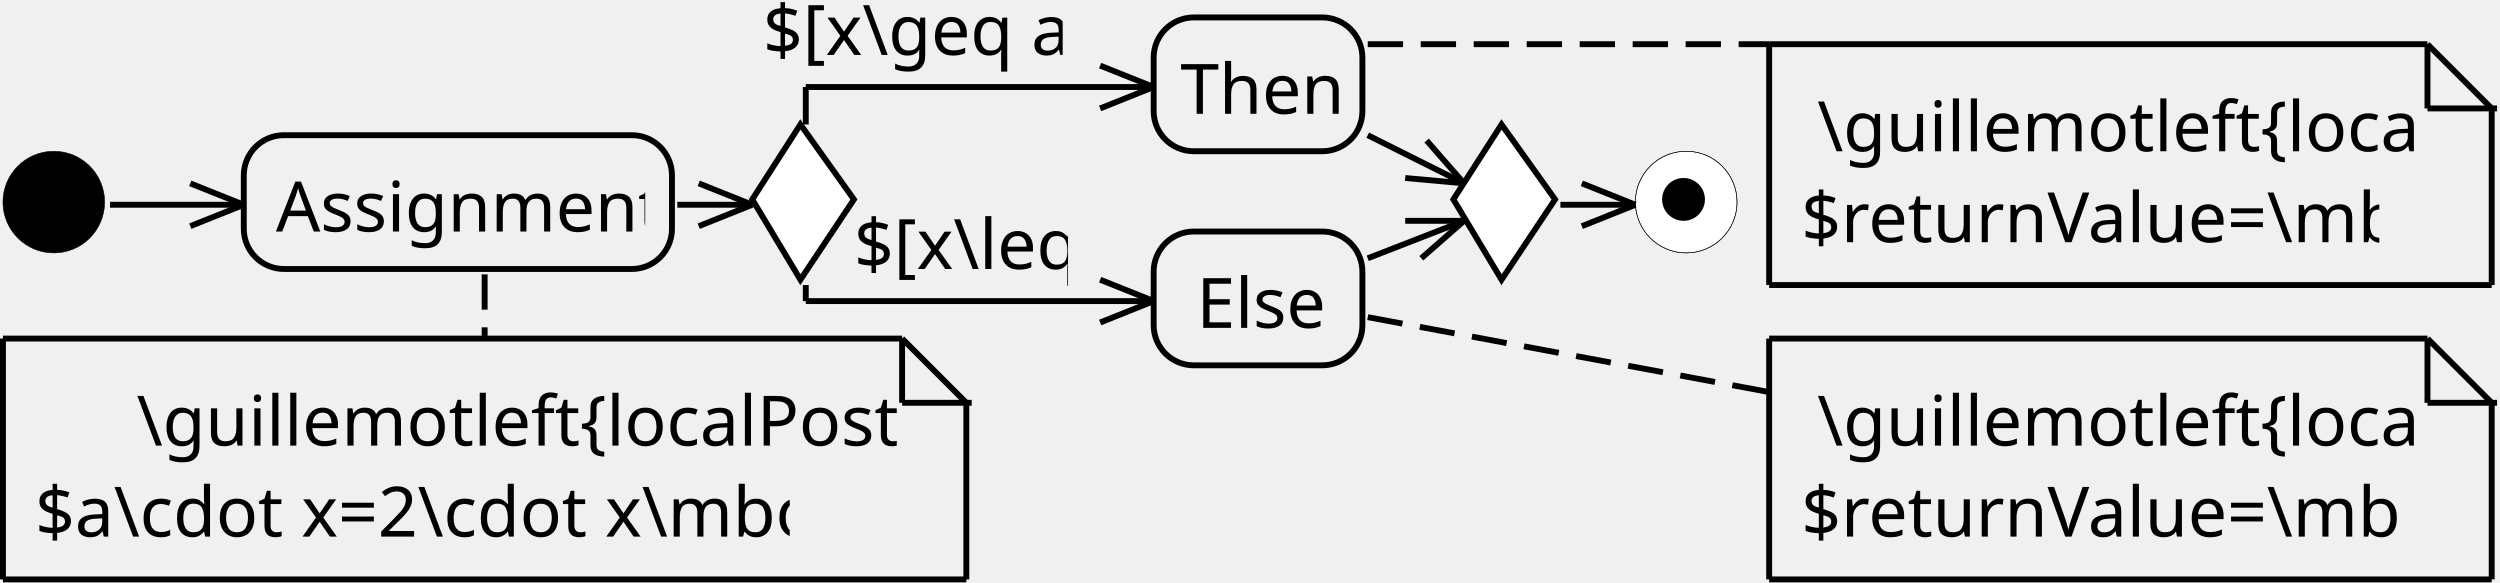
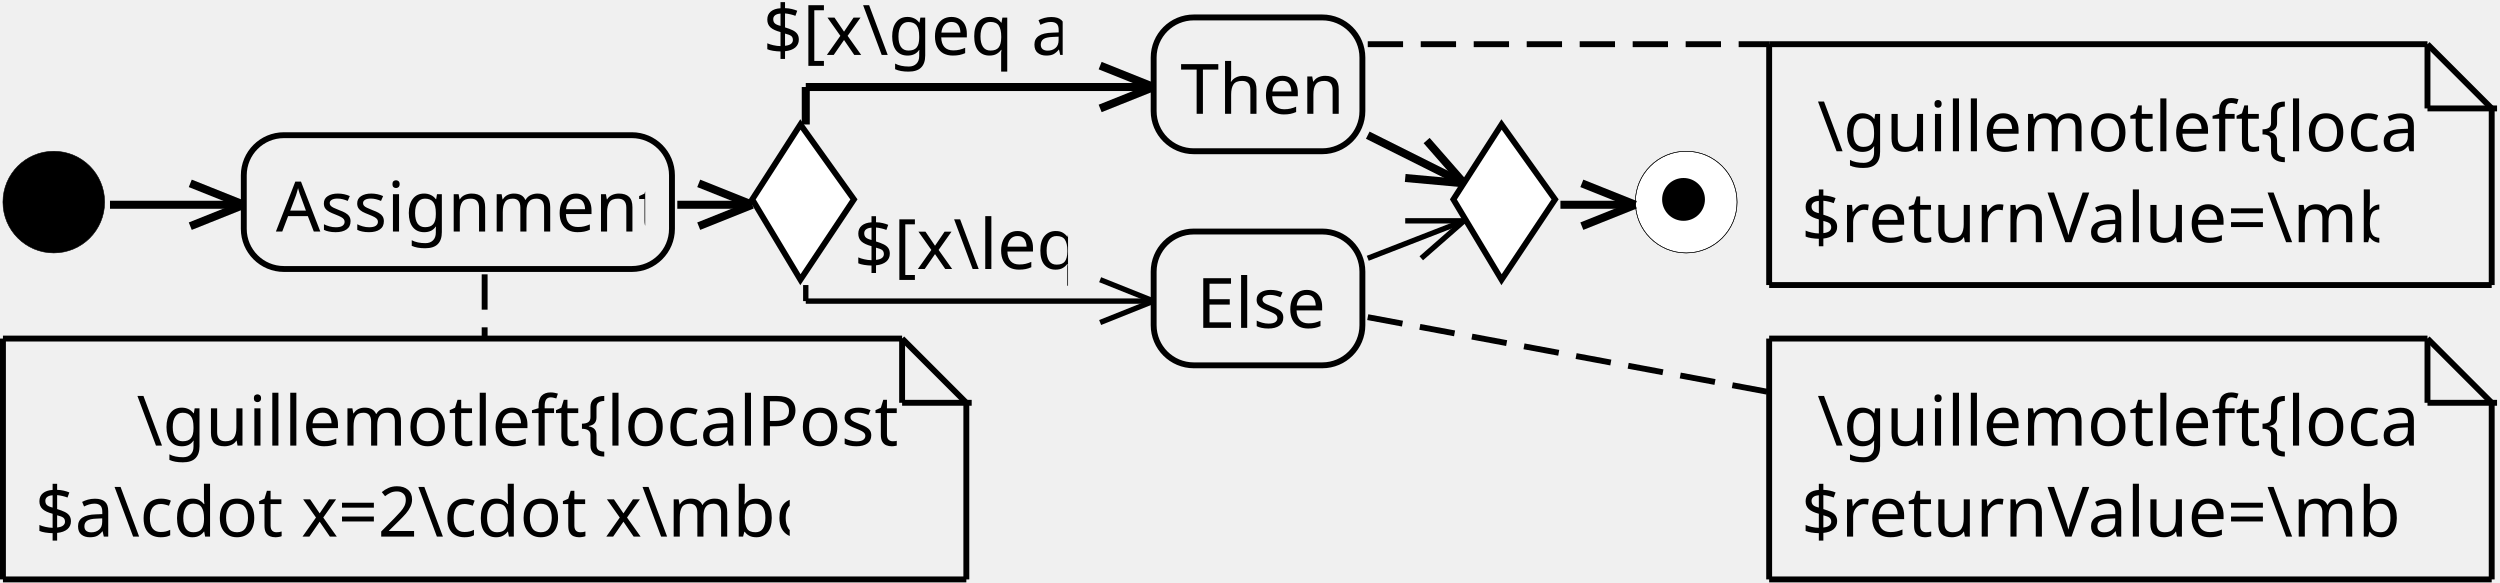
<svg xmlns="http://www.w3.org/2000/svg" xmlns:xlink="http://www.w3.org/1999/xlink" shape-rendering="auto" width="467.1" text-rendering="auto" contentScriptType="text/ecmascript" color-interpolation="auto" color-rendering="auto" preserveAspectRatio="xMidYMid meet" font-size="12" viewBox="0 0 467.1 108.808" image-rendering="auto" stroke-miterlimit="10" zoomAndPan="magnify" version="1.0" contentStyleType="text/css" font-style="normal" height="108.808" font-weight="normal" id="svg5667" style="font-size:12px;font-style:normal;font-weight:normal;fill:#000000;fill-opacity:1;stroke:#000000;stroke-width:1;stroke-linecap:square;stroke-linejoin:miter;stroke-miterlimit:10;stroke-opacity:1;stroke-dasharray:none;stroke-dashoffset:0;font-family:Dialog">
  <defs id="genericDefs">
    <linearGradient xlink:href="#linearGradient1" id="linearGradient6049" gradientUnits="userSpaceOnUse" spreadMethod="pad" x1="10" y1="17" x2="10" y2="759" />
    <linearGradient xlink:href="#linearGradient2" id="linearGradient6051" gradientUnits="userSpaceOnUse" spreadMethod="pad" x1="80" y1="179" x2="80" y2="190" />
    <linearGradient xlink:href="#linearGradient5" id="linearGradient6087" gradientUnits="userSpaceOnUse" spreadMethod="pad" x1="365" y1="155" x2="365" y2="201" />
    <linearGradient xlink:href="#linearGradient5" id="linearGradient6089" gradientUnits="userSpaceOnUse" spreadMethod="pad" x1="365" y1="155" x2="365" y2="201" />
    <linearGradient xlink:href="#linearGradient5" id="linearGradient6091" gradientUnits="userSpaceOnUse" spreadMethod="pad" x1="365" y1="155" x2="365" y2="201" />
  </defs>
  <g id="g5670" transform="translate(-34.45,-146.7422)">
    <defs id="defs1">
      <linearGradient x1="10" x2="10" y1="17" gradientUnits="userSpaceOnUse" y2="759" xlink:type="simple" xlink:actuate="onLoad" id="linearGradient1" xlink:show="other" spreadMethod="pad">
        <stop stop-opacity="1" stop-color="white" offset="0%" id="stop5674" />
        <stop stop-opacity="1" stop-color="rgb(195,209,213)" offset="100%" id="stop5676" />
      </linearGradient>
      <linearGradient x1="80" x2="80" y1="179" gradientUnits="userSpaceOnUse" y2="190" xlink:type="simple" xlink:actuate="onLoad" id="linearGradient2" xlink:show="other" spreadMethod="pad">
        <stop stop-opacity="1" stop-color="white" offset="0%" id="stop5679" />
        <stop stop-opacity="1" stop-color="rgb(195,209,213)" offset="100%" id="stop5681" />
      </linearGradient>
      <linearGradient x1="250" x2="250" y1="197" gradientUnits="userSpaceOnUse" y2="208" xlink:type="simple" xlink:actuate="onLoad" id="linearGradient3" xlink:show="other" spreadMethod="pad">
        <stop stop-opacity="1" stop-color="white" offset="0%" id="stop5684" />
        <stop stop-opacity="1" stop-color="rgb(195,209,213)" offset="100%" id="stop5686" />
      </linearGradient>
      <linearGradient x1="250" x2="250" y1="157" gradientUnits="userSpaceOnUse" y2="168" xlink:type="simple" xlink:actuate="onLoad" id="linearGradient4" xlink:show="other" spreadMethod="pad">
        <stop stop-opacity="1" stop-color="white" offset="0%" id="stop5689" />
        <stop stop-opacity="1" stop-color="rgb(195,209,213)" offset="100%" id="stop5691" />
      </linearGradient>
      <linearGradient x1="365" x2="365" y1="155" gradientUnits="userSpaceOnUse" y2="201" xlink:type="simple" xlink:actuate="onLoad" id="linearGradient5" xlink:show="other" spreadMethod="pad">
        <stop stop-opacity="1" stop-color="rgb(200,255,230)" offset="0%" id="stop5694" />
        <stop stop-opacity="1" stop-color="white" offset="100%" id="stop5696" />
      </linearGradient>
      <linearGradient x1="365" x2="365" y1="210" gradientUnits="userSpaceOnUse" y2="256" xlink:type="simple" xlink:actuate="onLoad" id="linearGradient6" xlink:show="other" spreadMethod="pad">
        <stop stop-opacity="1" stop-color="rgb(200,255,230)" offset="0%" id="stop5699" />
        <stop stop-opacity="1" stop-color="white" offset="100%" id="stop5701" />
      </linearGradient>
      <linearGradient x1="35" x2="35" y1="210" gradientUnits="userSpaceOnUse" y2="256" xlink:type="simple" xlink:actuate="onLoad" id="linearGradient7" xlink:show="other" spreadMethod="pad">
        <stop stop-opacity="1" stop-color="rgb(200,255,230)" offset="0%" id="stop5704" />
        <stop stop-opacity="1" stop-color="white" offset="100%" id="stop5706" />
      </linearGradient>
      <clipPath clipPathUnits="userSpaceOnUse" id="clipPath1">
        <path d="M 9,9 868,9 868,768 9,768 9,9 z" id="path5709" />
      </clipPath>
      <clipPath clipPathUnits="userSpaceOnUse" id="clipPath2">
        <path d="m 19,14 176,0 0,19 -176,0 0,-19 z" id="path5712" />
      </clipPath>
      <clipPath clipPathUnits="userSpaceOnUse" id="clipPath3">
        <path d="m 79,171 83,0 0,28 -83,0 0,-28 z" id="path5715" />
      </clipPath>
      <clipPath clipPathUnits="userSpaceOnUse" id="clipPath4">
        <path d="m 85,175 70,0 0,19 -70,0 0,-19 z" id="path5718" />
      </clipPath>
      <clipPath clipPathUnits="userSpaceOnUse" id="clipPath5">
        <path d="m 174,169 22,0 0,32 -22,0 0,-32 z" id="path5721" />
      </clipPath>
      <clipPath clipPathUnits="userSpaceOnUse" id="clipPath6">
        <path d="m 249,189 42,0 0,28 -42,0 0,-28 z" id="path5724" />
      </clipPath>
      <clipPath clipPathUnits="userSpaceOnUse" id="clipPath7">
        <path d="m 257,193 25,0 0,19 -25,0 0,-19 z" id="path5727" />
      </clipPath>
      <clipPath clipPathUnits="userSpaceOnUse" id="clipPath8">
        <path d="m 249,149 42,0 0,28 -42,0 0,-28 z" id="path5730" />
      </clipPath>
      <clipPath clipPathUnits="userSpaceOnUse" id="clipPath9">
        <path d="m 254,153 31,0 0,19 -31,0 0,-19 z" id="path5733" />
      </clipPath>
      <clipPath clipPathUnits="userSpaceOnUse" id="clipPath10">
        <path d="m 305,169 22,0 0,32 -22,0 0,-32 z" id="path5736" />
      </clipPath>
      <clipPath clipPathUnits="userSpaceOnUse" id="clipPath11">
        <path d="m 339,174 22,0 0,22 -22,0 0,-22 z" id="path5739" />
      </clipPath>
      <clipPath clipPathUnits="userSpaceOnUse" id="clipPath12">
        <path d="m 34,174 22,0 0,22 -22,0 0,-22 z" id="path5742" />
      </clipPath>
      <clipPath clipPathUnits="userSpaceOnUse" id="clipPath13">
        <path d="m 365,155 0,45 135,0 0,-33 -12,-12 z" id="path5745" />
      </clipPath>
      <clipPath clipPathUnits="userSpaceOnUse" id="clipPath14">
        <path d="m 370,160 117,0 0,19 -117,0 0,-19 z" id="path5748" />
      </clipPath>
      <clipPath clipPathUnits="userSpaceOnUse" id="clipPath15">
        <path d="m 370,177 109,0 0,19 -109,0 0,-19 z" id="path5751" />
      </clipPath>
      <clipPath clipPathUnits="userSpaceOnUse" id="clipPath16">
        <path d="m 364,154 138,0 0,48 -138,0 0,-48 z" id="path5754" />
      </clipPath>
      <clipPath clipPathUnits="userSpaceOnUse" id="clipPath17">
        <path d="m 365,210 0,45 135,0 0,-33 -12,-12 z" id="path5757" />
      </clipPath>
      <clipPath clipPathUnits="userSpaceOnUse" id="clipPath18">
        <path d="m 370,215 117,0 0,19 -117,0 0,-19 z" id="path5760" />
      </clipPath>
      <clipPath clipPathUnits="userSpaceOnUse" id="clipPath19">
        <path d="m 370,232 113,0 0,19 -113,0 0,-19 z" id="path5763" />
      </clipPath>
      <clipPath clipPathUnits="userSpaceOnUse" id="clipPath20">
        <path d="m 364,209 138,0 0,48 -138,0 0,-48 z" id="path5766" />
      </clipPath>
      <clipPath clipPathUnits="userSpaceOnUse" id="clipPath21">
        <path d="m 35,210 0,45 180,0 0,-33 -12,-12 z" id="path5769" />
      </clipPath>
      <clipPath clipPathUnits="userSpaceOnUse" id="clipPath22">
        <path d="m 40,215 162,0 0,19 -162,0 0,-19 z" id="path5772" />
      </clipPath>
      <clipPath clipPathUnits="userSpaceOnUse" id="clipPath23">
        <path d="m 40,232 142,0 0,19 -142,0 0,-19 z" id="path5775" />
      </clipPath>
      <clipPath clipPathUnits="userSpaceOnUse" id="clipPath24">
        <path d="m 34,209 183,0 0,48 -183,0 0,-48 z" id="path5778" />
      </clipPath>
      <clipPath clipPathUnits="userSpaceOnUse" id="clipPath25">
        <path d="m 38,32 52,0 0,17 -52,0 0,-17 z" id="path5781" />
      </clipPath>
      <clipPath clipPathUnits="userSpaceOnUse" id="clipPath26">
        <path d="m 24,47 80,0 0,17 -80,0 0,-17 z" id="path5784" />
      </clipPath>
      <clipPath clipPathUnits="userSpaceOnUse" id="clipPath27">
        <path d="m -1,-1 879,0 0,779 -879,0 0,-779 z" id="path5787" />
      </clipPath>
      <clipPath clipPathUnits="userSpaceOnUse" id="clipPath28">
        <path d="m 329,180 13,0 0,11 -13,0 0,-11 z" id="path5790" />
      </clipPath>
      <clipPath clipPathUnits="userSpaceOnUse" id="clipPath29">
        <path d="m 325,196 6,0 0,19 -6,0 0,-19 z" id="path5793" />
      </clipPath>
      <clipPath clipPathUnits="userSpaceOnUse" id="clipPath30">
        <path d="m 69,180 13,0 0,11 -13,0 0,-11 z" id="path5796" />
      </clipPath>
      <clipPath clipPathUnits="userSpaceOnUse" id="clipPath31">
        <path d="m 56,196 6,0 0,19 -6,0 0,-19 z" id="path5799" />
      </clipPath>
      <clipPath clipPathUnits="userSpaceOnUse" id="clipPath32">
        <path d="m 296,187 14,0 0,10 -14,0 0,-10 z" id="path5802" />
      </clipPath>
      <clipPath clipPathUnits="userSpaceOnUse" id="clipPath33">
        <path d="m 297,203 6,0 0,19 -6,0 0,-19 z" id="path5805" />
      </clipPath>
      <clipPath clipPathUnits="userSpaceOnUse" id="clipPath34">
        <path d="m 239,158 13,0 0,11 -13,0 0,-11 z" id="path5808" />
      </clipPath>
      <clipPath clipPathUnits="userSpaceOnUse" id="clipPath35">
        <path d="m 182,142 57,0 0,19 -57,0 0,-19 z" id="path5811" />
      </clipPath>
      <clipPath clipPathUnits="userSpaceOnUse" id="clipPath36">
        <path d="m 164,180 13,0 0,11 -13,0 0,-11 z" id="path5814" />
      </clipPath>
      <clipPath clipPathUnits="userSpaceOnUse" id="clipPath37">
        <path d="m 160,196 6,0 0,19 -6,0 0,-19 z" id="path5817" />
      </clipPath>
      <clipPath clipPathUnits="userSpaceOnUse" id="clipPath38">
        <path d="m 296,172 14,0 0,11 -14,0 0,-11 z" id="path5820" />
      </clipPath>
      <clipPath clipPathUnits="userSpaceOnUse" id="clipPath39">
        <path d="m 282,181 6,0 0,19 -6,0 0,-19 z" id="path5823" />
      </clipPath>
      <clipPath clipPathUnits="userSpaceOnUse" id="clipPath40">
        <path d="m 239,198 13,0 0,11 -13,0 0,-11 z" id="path5826" />
      </clipPath>
      <clipPath clipPathUnits="userSpaceOnUse" id="clipPath41">
        <path d="m 193,184 41,0 0,19 -41,0 0,-19 z" id="path5829" />
      </clipPath>
    </defs>
    <text style="font-size:13px;fill:#000000;stroke:none;font-family:Segoe UI" id="text5847" xml:space="preserve" clip-path="url(#clipPath4)" y="190" x="86" font-size="13">Assignment</text>
    <rect style="fill:none;stroke-width:1.1;stroke-linecap:butt;font-family:Segoe UI" id="rect5851" height="25" ry="7.5" rx="7.5" width="80" clip-path="url(#clipPath3)" y="172" x="80" />
    <polygon style="fill:#ffffff;stroke:none;font-family:Segoe UI" id="polygon5853" points="194,184 184,199 175,184 184,170 " clip-path="url(#clipPath5)" />
    <polygon style="fill:none;stroke-width:0.1;stroke-linecap:butt;font-family:Segoe UI" id="polygon5855" points="194,184 184,199 175,184 184,170 " clip-path="url(#clipPath5)" />
    <polygon style="fill:#ffffff;stroke:none;font-family:Segoe UI" id="polygon5857" points="194,184 184,199 175,184 184,170 " clip-path="url(#clipPath5)" />
    <polygon style="fill:none;stroke-width:1.1;stroke-linecap:butt;font-family:Segoe UI" id="polygon5859" points="194,184 184,199 175,184 184,170 " clip-path="url(#clipPath5)" />
    <text style="font-size:13px;stroke:none;font-family:Segoe UI" id="text5867" xml:space="preserve" clip-path="url(#clipPath7)" y="208" x="258" font-size="13">Else</text>
    <rect style="fill:none;stroke-width:1.1;stroke-linecap:butt;font-family:Segoe UI" id="rect5869" height="25" ry="7.5" rx="7.5" width="39" clip-path="url(#clipPath6)" y="190" x="250" />
    <text style="font-size:13px;stroke:none;font-family:Segoe UI" id="text5877" xml:space="preserve" clip-path="url(#clipPath9)" y="168" x="255" font-size="13">Then</text>
    <rect style="fill:none;stroke-width:1.1;stroke-linecap:butt;font-family:Segoe UI" id="rect5879" height="25" ry="7.5" rx="7.5" width="39" clip-path="url(#clipPath8)" y="150" x="250" />
    <polygon style="fill:#ffffff;stroke:none;font-family:Segoe UI" id="polygon5881" points="325,184 315,199 306,184 315,170 " clip-path="url(#clipPath10)" />
    <polygon style="fill:none;stroke-width:0.1;stroke-linecap:butt;font-family:Segoe UI" id="polygon5883" points="325,184 315,199 306,184 315,170 " clip-path="url(#clipPath10)" />
    <polygon style="fill:#ffffff;stroke:none;font-family:Segoe UI" id="polygon5885" points="325,184 315,199 306,184 315,170 " clip-path="url(#clipPath10)" />
    <polygon style="fill:none;stroke-width:1.1;stroke-linecap:butt;font-family:Segoe UI" id="polygon5887" points="325,184 315,199 306,184 315,170 " clip-path="url(#clipPath10)" />
    <circle style="fill:#ffffff;stroke:none;font-family:Segoe UI" id="circle5889" cy="184.5" cx="349.5" r="9.5" clip-path="url(#clipPath11)" d="m 359,184.5 c 0,5.247 -4.253,9.5 -9.5,9.5 -5.247,0 -9.5,-4.253 -9.5,-9.5 0,-5.247 4.253,-9.5 9.5,-9.5 5.247,0 9.5,4.253 9.5,9.5 z" />
    <circle style="fill:none;stroke-width:0.1;stroke-linecap:butt;font-family:Segoe UI" id="circle5891" cy="184.5" cx="349.5" r="9.5" clip-path="url(#clipPath11)" d="m 359,184.5 c 0,5.247 -4.253,9.5 -9.5,9.5 -5.247,0 -9.5,-4.253 -9.5,-9.5 0,-5.247 4.253,-9.5 9.5,-9.5 5.247,0 9.5,4.253 9.5,9.5 z" />
    <circle style="fill:none;stroke-width:0.1;stroke-linecap:butt;font-family:Segoe UI" id="circle5893" cy="184.5" cx="349.5" r="9.5" clip-path="url(#clipPath11)" d="m 359,184.5 c 0,5.247 -4.253,9.5 -9.5,9.5 -5.247,0 -9.5,-4.253 -9.5,-9.5 0,-5.247 4.253,-9.5 9.5,-9.5 5.247,0 9.5,4.253 9.5,9.5 z" />
    <circle style="stroke:none;font-family:Segoe UI" id="circle5895" cy="184" cx="349" r="4" clip-path="url(#clipPath11)" d="m 353,184 c 0,2.209 -1.791,4 -4,4 -2.209,0 -4,-1.791 -4,-4 0,-2.209 1.791,-4 4,-4 2.209,0 4,1.791 4,4 z" />
    <circle style="fill:#ffffff;stroke:none;font-family:Segoe UI" id="circle5897" cy="184.5" cx="44.5" r="9.5" clip-path="url(#clipPath12)" d="m 54,184.5 c 0,5.247 -4.253,9.5 -9.5,9.5 -5.247,0 -9.5,-4.253 -9.5,-9.5 0,-5.247 4.253,-9.5 9.5,-9.5 5.247,0 9.5,4.253 9.5,9.5 z" />
    <circle style="fill:none;stroke-width:0.1;stroke-linecap:butt;font-family:Segoe UI" id="circle5899" cy="184.5" cx="44.5" r="9.5" clip-path="url(#clipPath12)" d="m 54,184.5 c 0,5.247 -4.253,9.5 -9.5,9.5 -5.247,0 -9.5,-4.253 -9.5,-9.5 0,-5.247 4.253,-9.5 9.5,-9.5 5.247,0 9.5,4.253 9.5,9.5 z" />
    <circle style="stroke:none;font-family:Segoe UI" id="circle5901" cy="184.5" cx="44.5" r="9.5" clip-path="url(#clipPath12)" d="m 54,184.5 c 0,5.247 -4.253,9.5 -9.5,9.5 -5.247,0 -9.5,-4.253 -9.5,-9.5 0,-5.247 4.253,-9.5 9.5,-9.5 5.247,0 9.5,4.253 9.5,9.5 z" />
    <text style="font-size:13px;fill:#000000;stroke:none;font-family:Segoe UI" id="text5907" xml:space="preserve" clip-path="url(#clipPath14)" y="175" x="374">\guillemotleft{localPostcondition}\guillemotright</text>
    <text style="font-size:13px;fill:#000000;stroke:none;font-family:Segoe UI" id="text5909" xml:space="preserve" clip-path="url(#clipPath15)" y="192" x="371">$returnValue=\mbox{true}$</text>
    <line style="font-size:13px;fill:none;stroke:#000000;stroke-width:1.1;stroke-linecap:butt;font-family:Segoe UI" id="line5911" y2="155" y1="155" x2="488" x1="365" clip-path="url(#clipPath16)" />
    <line style="font-size:13px;fill:none;stroke:#000000;stroke-width:1.1;stroke-linecap:butt;font-family:Segoe UI" id="line5913" y2="167" y1="155" x2="500" x1="488" clip-path="url(#clipPath16)" />
    <line style="font-size:13px;fill:none;stroke:#000000;stroke-width:1.1;stroke-linecap:butt;font-family:Segoe UI" id="line5915" y2="200" y1="167" x2="500" x1="500" clip-path="url(#clipPath16)" />
    <line style="font-size:13px;fill:none;stroke:#000000;stroke-width:1.1;stroke-linecap:butt;font-family:Segoe UI" id="line5917" y2="200" y1="200" x2="365" x1="500" clip-path="url(#clipPath16)" />
    <line style="font-size:13px;fill:none;stroke:#000000;stroke-width:1.1;stroke-linecap:butt;font-family:Segoe UI" id="line5919" y2="155" y1="200" x2="365" x1="365" clip-path="url(#clipPath16)" />
    <line style="font-size:13px;fill:none;stroke:#000000;stroke-width:1.1;stroke-linecap:butt;font-family:Segoe UI" id="line5921" y2="155" y1="155" x2="365" x1="365" clip-path="url(#clipPath16)" />
    <line style="font-size:13px;fill:none;stroke:#000000;stroke-width:1.1;stroke-linecap:butt;font-family:Segoe UI" id="line5923" y2="167" y1="155" x2="488" x1="488" clip-path="url(#clipPath16)" />
    <line style="font-size:13px;fill:none;stroke:#000000;stroke-width:1.1;stroke-linecap:butt;font-family:Segoe UI" id="line5925" y2="167" y1="167" x2="501" x1="488" clip-path="url(#clipPath16)" />
    <text style="font-size:13px;fill:#000000;stroke:none;font-family:Segoe UI" id="text5929" xml:space="preserve" clip-path="url(#clipPath18)" y="230" x="374">\guillemotleft{localPostcondition}\guillemotright</text>
    <text style="font-size:13px;fill:#000000;stroke:none;font-family:Segoe UI" id="text5931" xml:space="preserve" clip-path="url(#clipPath19)" y="247" x="371">$returnValue=\mbox{false}$</text>
    <line style="font-size:13px;fill:none;stroke:#000000;stroke-width:1.1;stroke-linecap:butt;font-family:Segoe UI" id="line5933" y2="210" y1="210" x2="488" x1="365" clip-path="url(#clipPath20)" />
    <line style="font-size:13px;fill:none;stroke:#000000;stroke-width:1.1;stroke-linecap:butt;font-family:Segoe UI" id="line5935" y2="222" y1="210" x2="500" x1="488" clip-path="url(#clipPath20)" />
    <line style="font-size:13px;fill:none;stroke:#000000;stroke-width:1.1;stroke-linecap:butt;font-family:Segoe UI" id="line5937" y2="255" y1="222" x2="500" x1="500" clip-path="url(#clipPath20)" />
    <line style="font-size:13px;fill:none;stroke:#000000;stroke-width:1.1;stroke-linecap:butt;font-family:Segoe UI" id="line5939" y2="255" y1="255" x2="365" x1="500" clip-path="url(#clipPath20)" />
    <line style="font-size:13px;fill:none;stroke:#000000;stroke-width:1.1;stroke-linecap:butt;font-family:Segoe UI" id="line5941" y2="210" y1="255" x2="365" x1="365" clip-path="url(#clipPath20)" />
    <line style="font-size:13px;fill:none;stroke:#000000;stroke-width:1.1;stroke-linecap:butt;font-family:Segoe UI" id="line5943" y2="210" y1="210" x2="365" x1="365" clip-path="url(#clipPath20)" />
    <line style="font-size:13px;fill:none;stroke:#000000;stroke-width:1.1;stroke-linecap:butt;font-family:Segoe UI" id="line5945" y2="222" y1="210" x2="488" x1="488" clip-path="url(#clipPath20)" />
    <line style="font-size:13px;fill:none;stroke:#000000;stroke-width:1.1;stroke-linecap:butt;font-family:Segoe UI" id="line5947" y2="222" y1="222" x2="501" x1="488" clip-path="url(#clipPath20)" />
    <text style="font-size:13px;fill:#000000;stroke:none;font-family:Segoe UI" id="text5951" xml:space="preserve" clip-path="url(#clipPath22)" y="230" x="60">\guillemotleft{localPostcondition}\guillemotright</text>
    <text style="font-size:13px;fill:#000000;stroke:none;font-family:Segoe UI" id="text5953" xml:space="preserve" clip-path="url(#clipPath23)" y="247" x="41">$a\cdot x=2\cdot x\mbox{@pre}\cdot x\mbox{@pre}-3$</text>
    <line style="font-size:13px;fill:none;stroke:#000000;stroke-width:1.1;stroke-linecap:butt;font-family:Segoe UI" id="line5955" y2="210" y1="210" x2="203" x1="35" clip-path="url(#clipPath24)" />
    <line style="font-size:13px;fill:none;stroke:#000000;stroke-width:1.1;stroke-linecap:butt;font-family:Segoe UI" id="line5957" y2="222" y1="210" x2="215" x1="203" clip-path="url(#clipPath24)" />
    <line style="font-size:13px;fill:none;stroke:#000000;stroke-width:1.1;stroke-linecap:butt;font-family:Segoe UI" id="line5959" y2="255" y1="222" x2="215" x1="215" clip-path="url(#clipPath24)" />
    <line style="font-size:13px;fill:none;stroke:#000000;stroke-width:1.1;stroke-linecap:butt;font-family:Segoe UI" id="line5961" y2="255" y1="255" x2="35" x1="215" clip-path="url(#clipPath24)" />
    <line style="font-size:13px;fill:none;stroke:#000000;stroke-width:1.1;stroke-linecap:butt;font-family:Segoe UI" id="line5963" y2="210" y1="255" x2="35" x1="35" clip-path="url(#clipPath24)" />
    <line style="font-size:13px;fill:none;stroke:#000000;stroke-width:1.1;stroke-linecap:butt;font-family:Segoe UI" id="line5965" y2="210" y1="210" x2="35" x1="35" clip-path="url(#clipPath24)" />
    <line style="font-size:13px;fill:none;stroke:#000000;stroke-width:1.1;stroke-linecap:butt;font-family:Segoe UI" id="line5967" y2="222" y1="210" x2="203" x1="203" clip-path="url(#clipPath24)" />
    <line style="font-size:13px;fill:none;stroke:#000000;stroke-width:1.1;stroke-linecap:butt;font-family:Segoe UI" id="line5969" y2="222" y1="222" x2="216" x1="203" clip-path="url(#clipPath24)" />
-     <line style="fill:none;stroke-width:1.1;stroke-linecap:butt;font-family:Segoe UI" id="line5979" y2="185" y1="185" x2="340" x1="326" text-rendering="optimizeLegibility" clip-path="url(#clipPath27)" />
-     <line style="fill:none;stroke-width:1.1;stroke-linecap:butt;font-family:Segoe UI" id="line5981" y2="185" y1="189" x2="340" x1="330" text-rendering="optimizeLegibility" clip-path="url(#clipPath28)" />
-     <line style="fill:none;stroke-width:1.1;stroke-linecap:butt;font-family:Segoe UI" id="line5983" y2="181" y1="185" x2="330" x1="340" text-rendering="optimizeLegibility" clip-path="url(#clipPath28)" />
+     <line style="fill:none;stroke-width:1.5;stroke-linecap:butt;font-family:Segoe UI;stroke-miterlimit:10;stroke-dasharray:none" id="line5979" y2="185" y1="185" x2="340" x1="326" text-rendering="optimizeLegibility" clip-path="url(#clipPath27)" />
+     <line style="fill:none;stroke-width:1.5;stroke-linecap:butt;font-family:Segoe UI;stroke-miterlimit:10;stroke-dasharray:none" id="line5981" y2="185" y1="189" x2="340" x1="330" text-rendering="optimizeLegibility" clip-path="url(#clipPath28)" />
+     <line style="fill:none;stroke-width:1.5;stroke-linecap:butt;font-family:Segoe UI;stroke-miterlimit:10;stroke-dasharray:none" id="line5983" y2="181" y1="185" x2="330" x1="340" text-rendering="optimizeLegibility" clip-path="url(#clipPath28)" />
    <text style="font-size:13px;stroke:none;font-family:Segoe UI" id="text5985" xml:space="preserve" text-rendering="optimizeLegibility" clip-path="url(#clipPath29)" y="211" x="326" font-size="13"> </text>
-     <line style="fill:none;stroke-width:1.1;stroke-linecap:butt;font-family:Segoe UI" id="line5987" y2="185" y1="185" x2="80" x1="55" text-rendering="optimizeLegibility" clip-path="url(#clipPath27)" />
-     <line style="fill:none;stroke-width:1.1;stroke-linecap:butt;font-family:Segoe UI" id="line5989" y2="185" y1="189" x2="80" x1="70" text-rendering="optimizeLegibility" clip-path="url(#clipPath30)" />
-     <line style="fill:none;stroke-width:1.1;stroke-linecap:butt;font-family:Segoe UI" id="line5991" y2="181" y1="185" x2="70" x1="80" text-rendering="optimizeLegibility" clip-path="url(#clipPath30)" />
+     <line style="fill:none;stroke-width:1.5;stroke-linecap:butt;font-family:Segoe UI;stroke-miterlimit:10;stroke-dasharray:none" id="line5987" y2="185" y1="185" x2="80" x1="55" text-rendering="optimizeLegibility" clip-path="url(#clipPath27)" />
+     <line style="fill:none;stroke-width:1.5;stroke-linecap:butt;font-family:Segoe UI;stroke-miterlimit:10;stroke-dasharray:none" id="line5989" y2="185" y1="189" x2="80" x1="70" text-rendering="optimizeLegibility" clip-path="url(#clipPath30)" />
+     <line style="fill:none;stroke-width:1.5;stroke-linecap:butt;font-family:Segoe UI;stroke-miterlimit:10;stroke-dasharray:none" id="line5991" y2="181" y1="185" x2="70" x1="80" text-rendering="optimizeLegibility" clip-path="url(#clipPath30)" />
    <text style="font-size:13px;stroke:none;font-family:Segoe UI" id="text5993" xml:space="preserve" text-rendering="optimizeLegibility" clip-path="url(#clipPath31)" y="211" x="57" font-size="13"> </text>
    <line style="fill:none;stroke-width:1.1;stroke-linecap:butt;stroke-dasharray:6.6, 3.3;font-family:Segoe UI" id="line5995" y2="210" y1="198" x2="125" x1="125" text-rendering="optimizeLegibility" clip-path="url(#clipPath27)" />
-     <line style="fill:none;stroke-width:1.1;stroke-linecap:butt;font-family:Segoe UI" id="line5997" y2="188" y1="195" x2="308" x1="290" text-rendering="optimizeLegibility" clip-path="url(#clipPath27)" />
-     <line style="fill:none;stroke-width:1.1;stroke-linecap:butt;font-family:Segoe UI" id="line5999" y2="188" y1="195" x2="308" x1="300" text-rendering="optimizeLegibility" clip-path="url(#clipPath32)" />
-     <line style="fill:none;stroke-width:1.1;stroke-linecap:butt;font-family:Segoe UI" id="line6001" y2="188" y1="188" x2="297" x1="308" text-rendering="optimizeLegibility" clip-path="url(#clipPath32)" />
+     <line style="fill:none;stroke-width:1;stroke-linecap:butt;font-family:Segoe UI;stroke-miterlimit:10;stroke-dasharray:none" id="line5997" y2="188" y1="195" x2="308" x1="290" text-rendering="optimizeLegibility" clip-path="url(#clipPath27)" />
+     <line style="fill:none;stroke-width:1;stroke-linecap:butt;font-family:Segoe UI;stroke-miterlimit:10;stroke-dasharray:none" id="line5999" y2="188" y1="195" x2="308" x1="300" text-rendering="optimizeLegibility" clip-path="url(#clipPath32)" />
+     <line style="fill:none;stroke-width:1;stroke-linecap:butt;font-family:Segoe UI;stroke-miterlimit:10;stroke-dasharray:none" id="line6001" y2="188" y1="188" x2="297" x1="308" text-rendering="optimizeLegibility" clip-path="url(#clipPath32)" />
    <text style="font-size:13px;stroke:none;font-family:Segoe UI" id="text6003" xml:space="preserve" text-rendering="optimizeLegibility" clip-path="url(#clipPath33)" y="218" x="298" font-size="13"> </text>
-     <line style="fill:none;stroke-width:1.1;stroke-linecap:butt;font-family:Segoe UI" id="line6005" y2="163" y1="170" x2="185" x1="185" text-rendering="optimizeLegibility" clip-path="url(#clipPath27)" />
-     <line style="fill:none;stroke-width:1.1;stroke-linecap:butt;font-family:Segoe UI" id="line6007" y2="163" y1="163" x2="250" x1="185" text-rendering="optimizeLegibility" clip-path="url(#clipPath27)" />
-     <line style="fill:none;stroke-width:1.1;stroke-linecap:butt;font-family:Segoe UI" id="line6009" y2="163" y1="167" x2="250" x1="240" text-rendering="optimizeLegibility" clip-path="url(#clipPath34)" />
-     <line style="fill:none;stroke-width:1.1;stroke-linecap:butt;font-family:Segoe UI" id="line6011" y2="159" y1="163" x2="240" x1="250" text-rendering="optimizeLegibility" clip-path="url(#clipPath34)" />
+     <line style="fill:none;stroke-width:1.5;stroke-linecap:butt;font-family:Segoe UI;stroke-miterlimit:10;stroke-dasharray:none" id="line6005" y2="163" y1="170" x2="185" x1="185" text-rendering="optimizeLegibility" clip-path="url(#clipPath27)" />
+     <line style="fill:none;stroke-width:1.5;stroke-linecap:butt;font-family:Segoe UI;stroke-miterlimit:10;stroke-dasharray:none" id="line6007" y2="163" y1="163" x2="250" x1="185" text-rendering="optimizeLegibility" clip-path="url(#clipPath27)" />
+     <line style="fill:none;stroke-width:1.5;stroke-linecap:butt;font-family:Segoe UI;stroke-miterlimit:10;stroke-dasharray:none" id="line6009" y2="163" y1="167" x2="250" x1="240" text-rendering="optimizeLegibility" clip-path="url(#clipPath34)" />
+     <line style="fill:none;stroke-width:1.5;stroke-linecap:butt;font-family:Segoe UI;stroke-miterlimit:10;stroke-dasharray:none" id="line6011" y2="159" y1="163" x2="240" x1="250" text-rendering="optimizeLegibility" clip-path="url(#clipPath34)" />
    <text style="font-size:13px;stroke:none;font-family:Segoe UI" id="text6013" xml:space="preserve" text-rendering="optimizeLegibility" clip-path="url(#clipPath35)" y="157" x="183" font-size="13" transform="translate(-6,0)">$[x\geq a+1]$</text>
-     <line style="fill:none;stroke-width:1.1;stroke-linecap:butt;font-family:Segoe UI" id="line6015" y2="185" y1="185" x2="175" x1="161" text-rendering="optimizeLegibility" clip-path="url(#clipPath27)" />
-     <line style="fill:none;stroke-width:1.1;stroke-linecap:butt;font-family:Segoe UI" id="line6017" y2="185" y1="189" x2="175" x1="165" text-rendering="optimizeLegibility" clip-path="url(#clipPath36)" />
-     <line style="fill:none;stroke-width:1.1;stroke-linecap:butt;font-family:Segoe UI" id="line6019" y2="181" y1="185" x2="165" x1="175" text-rendering="optimizeLegibility" clip-path="url(#clipPath36)" />
+     <line style="fill:none;stroke-width:1.5;stroke-linecap:butt;font-family:Segoe UI;stroke-miterlimit:10;stroke-dasharray:none" id="line6015" y2="185" y1="185" x2="175" x1="161" text-rendering="optimizeLegibility" clip-path="url(#clipPath27)" />
+     <line style="fill:none;stroke-width:1.5;stroke-linecap:butt;font-family:Segoe UI;stroke-miterlimit:10;stroke-dasharray:none" id="line6017" y2="185" y1="189" x2="175" x1="165" text-rendering="optimizeLegibility" clip-path="url(#clipPath36)" />
+     <line style="fill:none;stroke-width:1.5;stroke-linecap:butt;font-family:Segoe UI;stroke-miterlimit:10;stroke-dasharray:none" id="line6019" y2="181" y1="185" x2="165" x1="175" text-rendering="optimizeLegibility" clip-path="url(#clipPath36)" />
    <text style="font-size:13px;stroke:none;font-family:Segoe UI" id="text6021" xml:space="preserve" text-rendering="optimizeLegibility" clip-path="url(#clipPath37)" y="211" x="161" font-size="13"> </text>
    <line style="fill:none;stroke-width:1.1;stroke-linecap:butt;stroke-dasharray:6.6, 3.3;font-family:Segoe UI" id="line6023" y2="220" y1="206" x2="365" x1="290" text-rendering="optimizeLegibility" clip-path="url(#clipPath27)" />
-     <line style="fill:none;stroke-width:1.1;stroke-linecap:butt;font-family:Segoe UI" id="line6025" y2="181" y1="172" x2="308" x1="290" text-rendering="optimizeLegibility" clip-path="url(#clipPath27)" />
-     <line style="fill:none;stroke-width:1.1;stroke-linecap:butt;font-family:Segoe UI" id="line6027" y2="181" y1="180" x2="308" x1="297" text-rendering="optimizeLegibility" clip-path="url(#clipPath38)" />
-     <line style="fill:none;stroke-width:1.1;stroke-linecap:butt;font-family:Segoe UI" id="line6029" y2="173" y1="181" x2="301" x1="308" text-rendering="optimizeLegibility" clip-path="url(#clipPath38)" />
-     <text style="font-size:13px;stroke:none;font-family:Segoe UI" id="text6031" xml:space="preserve" text-rendering="optimizeLegibility" clip-path="url(#clipPath39)" y="196" x="283" font-size="13"> </text>
-     <line style="fill:none;stroke-width:1.1;stroke-linecap:butt;font-family:Segoe UI" id="line6033" y2="203" y1="200" x2="185" x1="185" text-rendering="optimizeLegibility" clip-path="url(#clipPath27)" />
-     <line style="fill:none;stroke-width:1.1;stroke-linecap:butt;font-family:Segoe UI" id="line6035" y2="203" y1="203" x2="250" x1="185" text-rendering="optimizeLegibility" clip-path="url(#clipPath27)" />
-     <line style="fill:none;stroke-width:1.1;stroke-linecap:butt;font-family:Segoe UI" id="line6037" y2="203" y1="207" x2="250" x1="240" text-rendering="optimizeLegibility" clip-path="url(#clipPath40)" />
-     <line style="fill:none;stroke-width:1.1;stroke-linecap:butt;font-family:Segoe UI" id="line6039" y2="199" y1="203" x2="240" x1="250" text-rendering="optimizeLegibility" clip-path="url(#clipPath40)" />
+     <line style="fill:none;stroke-width:1.5;stroke-linecap:butt;font-family:Segoe UI;stroke-miterlimit:10;stroke-dasharray:none" id="line6025" y2="181" y1="172" x2="308" x1="290" text-rendering="optimizeLegibility" clip-path="url(#clipPath27)" />
+     <line style="fill:none;stroke-width:1.5;stroke-linecap:butt;font-family:Segoe UI;stroke-miterlimit:10;stroke-dasharray:none" id="line6027" y2="181" y1="180" x2="308" x1="297" text-rendering="optimizeLegibility" clip-path="url(#clipPath38)" />
+     <line style="fill:none;stroke-width:1.5;stroke-linecap:butt;font-family:Segoe UI;stroke-miterlimit:10;stroke-dasharray:none" id="line6029" y2="173" y1="181" x2="301" x1="308" text-rendering="optimizeLegibility" clip-path="url(#clipPath38)" />
+     <text style="font-size:13px;stroke:none;font-family:Segoe UI;stroke-width:1;stroke-miterlimit:10;stroke-dasharray:none" id="text6031" xml:space="preserve" text-rendering="optimizeLegibility" clip-path="url(#clipPath39)" y="196" x="283" font-size="13"> </text>
+     <line style="fill:none;stroke-width:1;stroke-linecap:butt;font-family:Segoe UI;stroke-miterlimit:10;stroke-dasharray:none" id="line6033" y2="203" y1="200" x2="185" x1="185" text-rendering="optimizeLegibility" clip-path="url(#clipPath27)" />
+     <line style="fill:none;stroke-width:1;stroke-linecap:butt;font-family:Segoe UI;stroke-miterlimit:10;stroke-dasharray:none" id="line6035" y2="203" y1="203" x2="250" x1="185" text-rendering="optimizeLegibility" clip-path="url(#clipPath27)" />
+     <line style="fill:none;stroke-width:1;stroke-linecap:butt;font-family:Segoe UI;stroke-miterlimit:10;stroke-dasharray:none" id="line6037" y2="203" y1="207" x2="250" x1="240" text-rendering="optimizeLegibility" clip-path="url(#clipPath40)" />
+     <line style="fill:none;stroke-width:1;stroke-linecap:butt;font-family:Segoe UI;stroke-miterlimit:10;stroke-dasharray:none" id="line6039" y2="199" y1="203" x2="240" x1="250" text-rendering="optimizeLegibility" clip-path="url(#clipPath40)" />
    <text style="font-size:13px;stroke:none;font-family:Segoe UI" id="text6041" xml:space="preserve" text-rendering="optimizeLegibility" clip-path="url(#clipPath41)" y="199" x="194" font-size="13" transform="translate(0,-2)">$[x\leq a]$</text>
    <line style="fill:none;stroke-width:1.1;stroke-linecap:butt;stroke-dasharray:6.6, 3.3;font-family:Segoe UI" id="line6043" y2="155" y1="155" x2="365" x1="290" text-rendering="optimizeLegibility" clip-path="url(#clipPath27)" />
  </g>
</svg>
